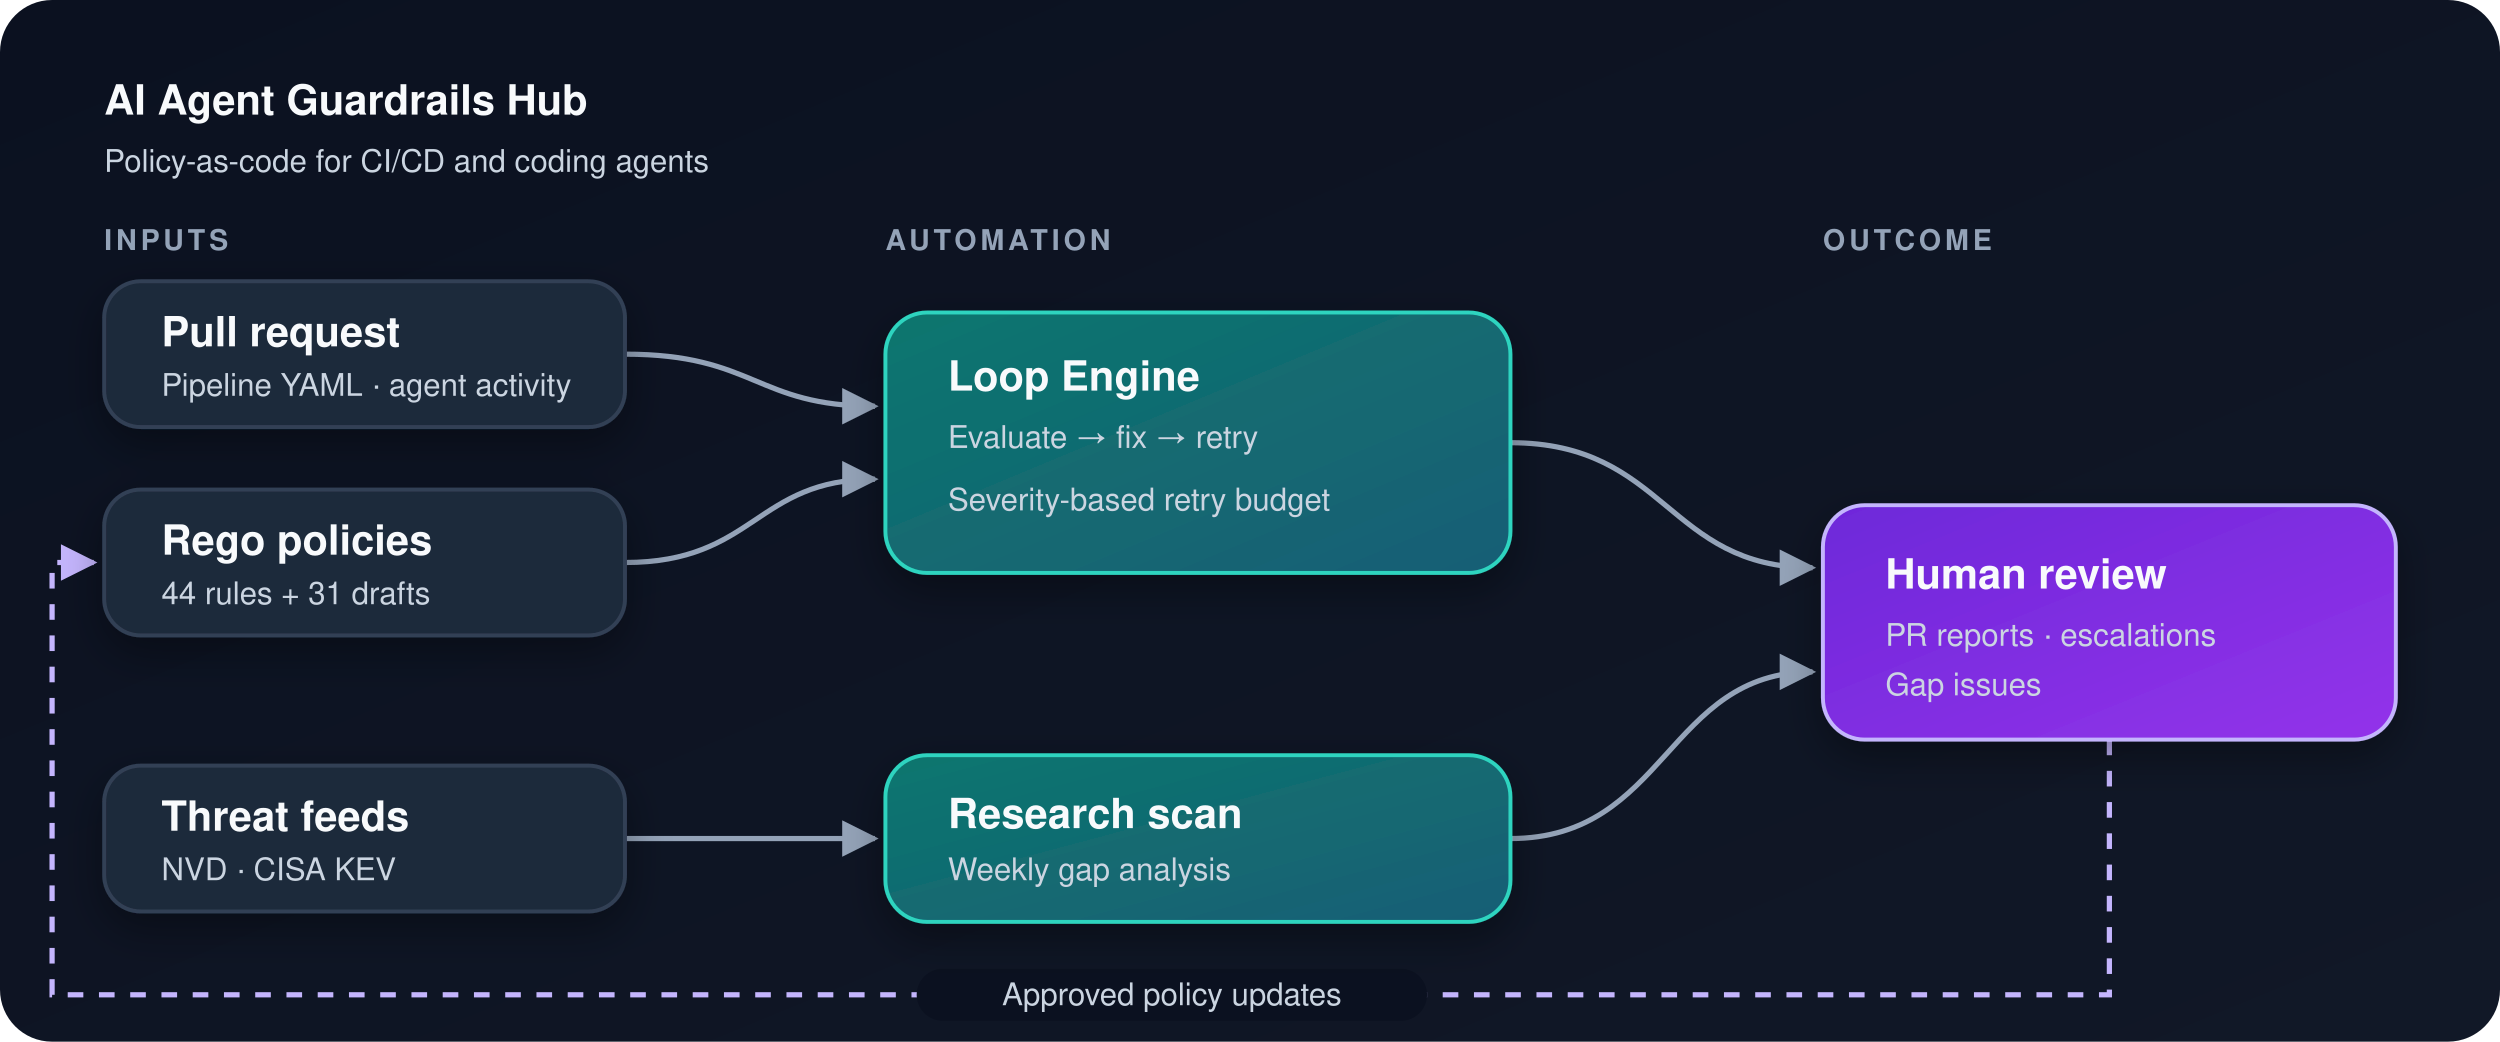
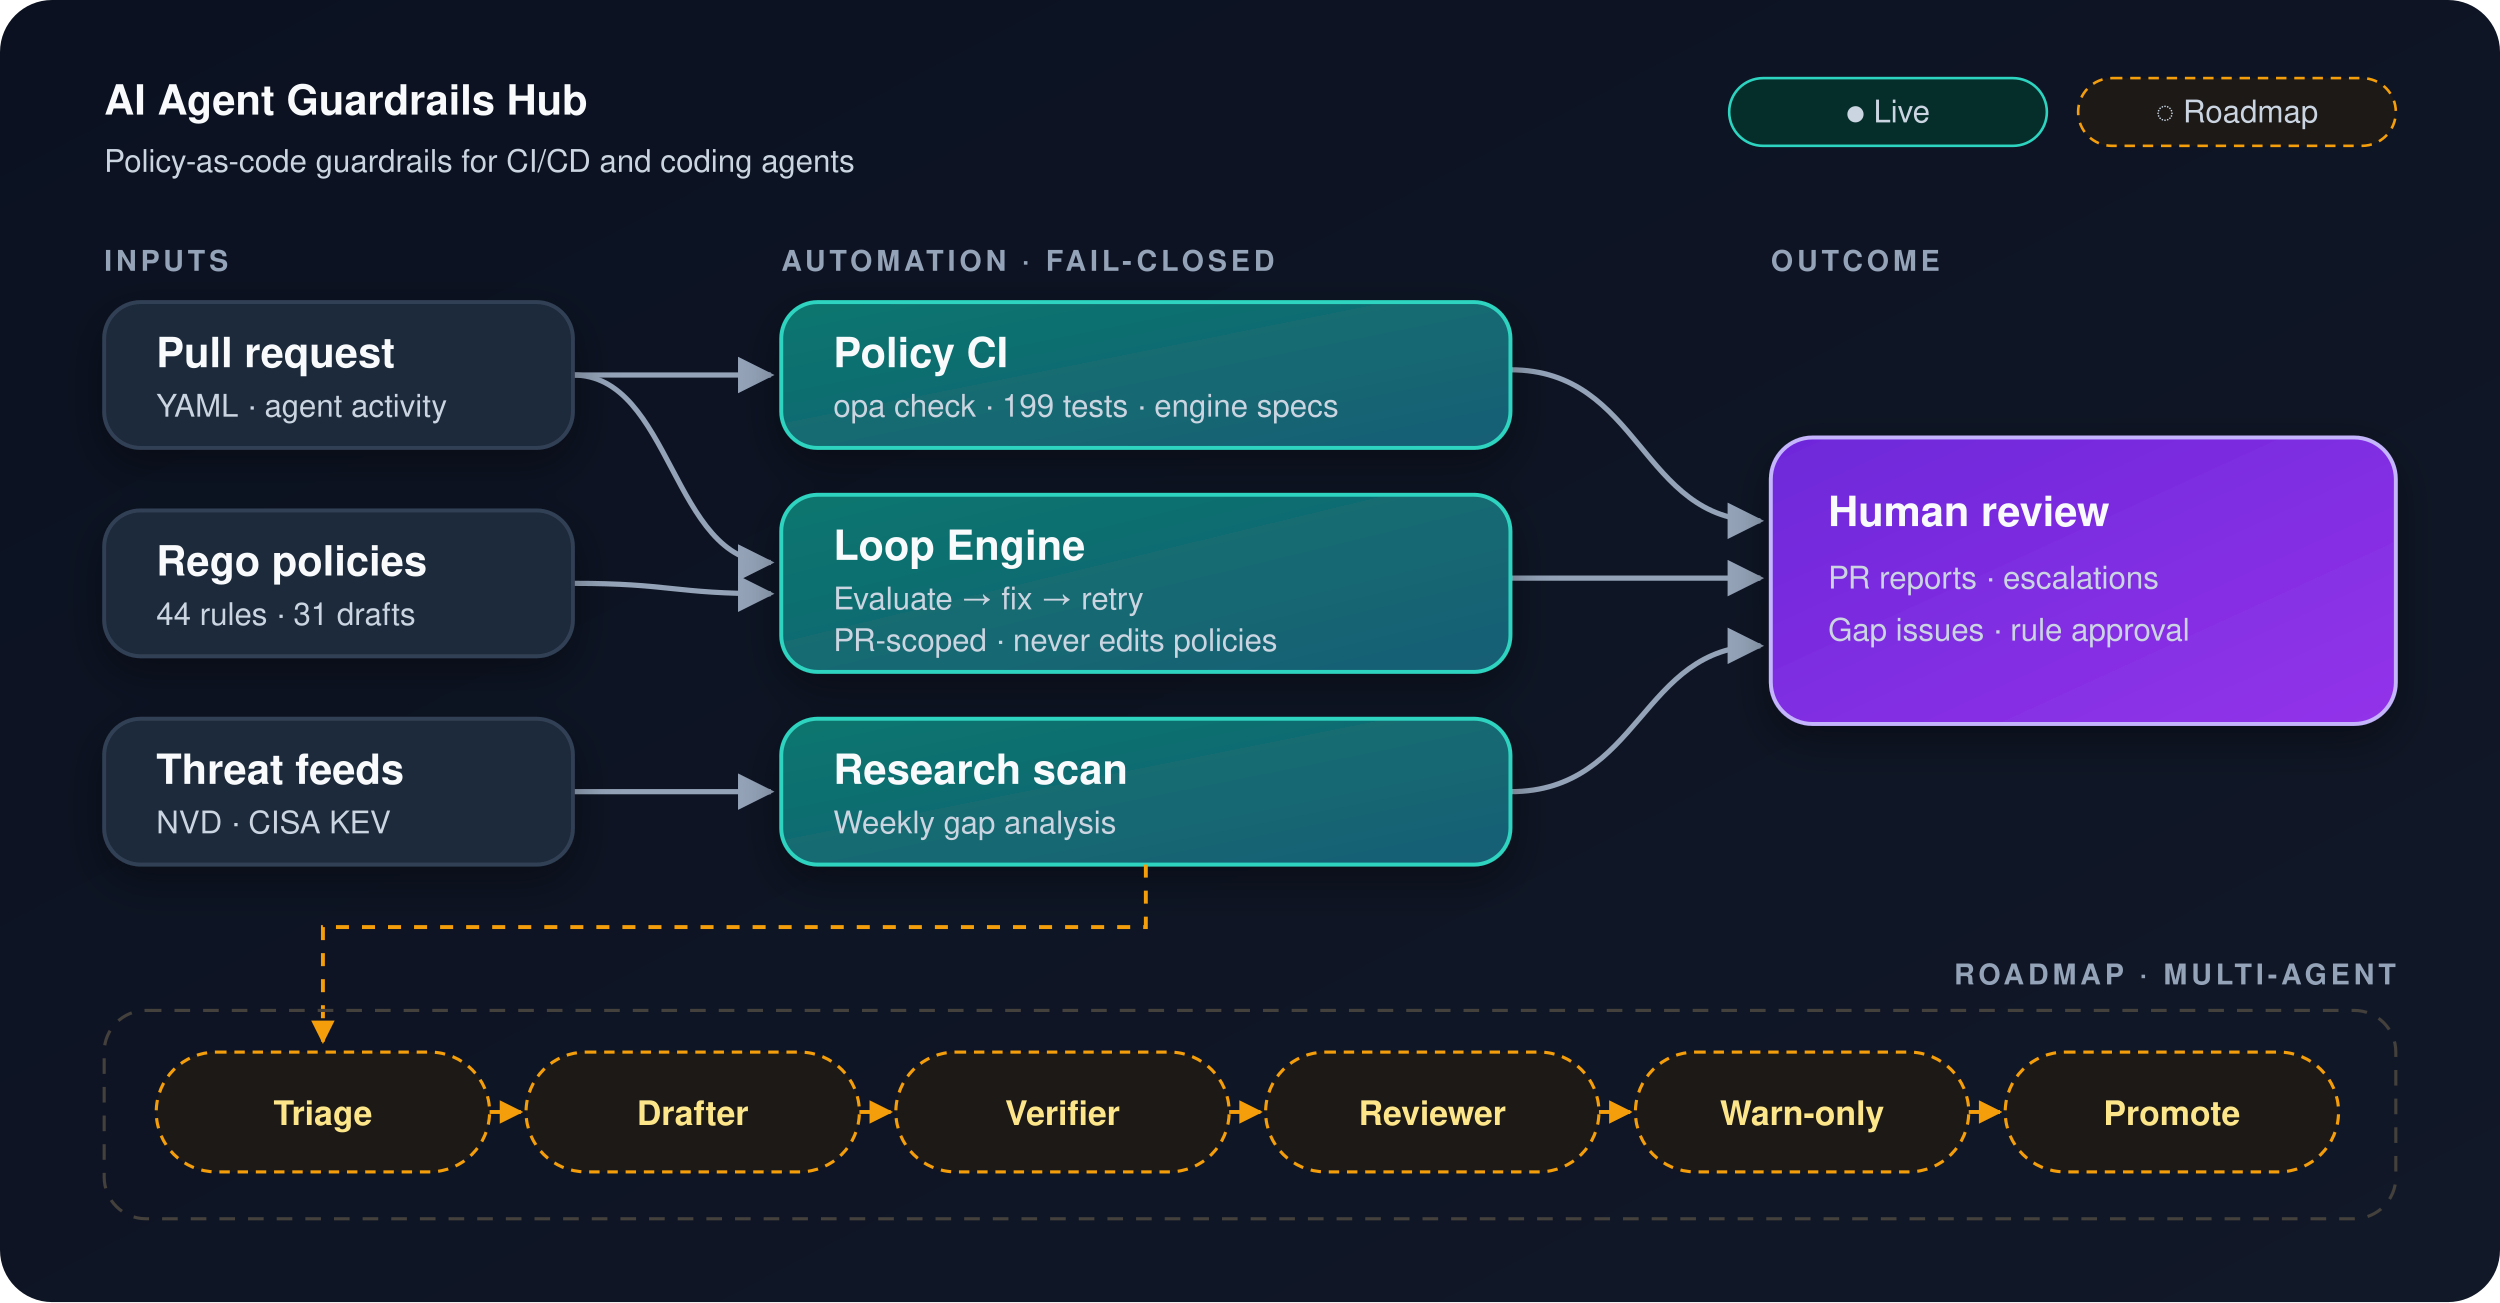
- <svg xmlns="http://www.w3.org/2000/svg" width="960" height="400" viewBox="0 0 960 400" role="img" aria-labelledby="title desc">
+ <svg xmlns="http://www.w3.org/2000/svg" width="960" height="500" viewBox="0 0 960 500" role="img" aria-labelledby="title desc">
  <defs>
    <linearGradient id="bg" x1="0" y1="0" x2="1" y2="1">
      <stop offset="0" stop-color="#0b1120" />
      <stop offset="1" stop-color="#111827" />
    </linearGradient>
    <linearGradient id="engine" x1="0" y1="0" x2="1" y2="1">
      <stop offset="0" stop-color="#0f766e" />
      <stop offset="1" stop-color="#155e75" />
    </linearGradient>
    <linearGradient id="human" x1="0" y1="0" x2="1" y2="1">
      <stop offset="0" stop-color="#6d28d9" />
      <stop offset="1" stop-color="#9333ea" />
    </linearGradient>
-     <filter id="shadow" x="-20%" y="-20%" width="140%" height="150%">
+     <filter id="shadow" x="-20%" y="-20%" width="140%" height="160%">
      <feDropShadow dx="0" dy="6" stdDeviation="8" flood-color="#000" flood-opacity="0.35" />
    </filter>
    <marker id="arrow" viewBox="0 0 10 10" refX="9" refY="5" markerWidth="7" markerHeight="7" orient="auto-start-reverse">
      <path d="M0 0 L10 5 L0 10 z" fill="#94a3b8" />
    </marker>
-     <marker id="arrowAccent" viewBox="0 0 10 10" refX="9" refY="5" markerWidth="7" markerHeight="7" orient="auto-start-reverse">
-       <path d="M0 0 L10 5 L0 10 z" fill="#c4b5fd" />
+     <marker id="arrowMuted" viewBox="0 0 10 10" refX="9" refY="5" markerWidth="6" markerHeight="6" orient="auto-start-reverse">
+       <path d="M0 0 L10 5 L0 10 z" fill="#f59e0b" />
    </marker>
    <style>
      text { font-family: -apple-system, BlinkMacSystemFont, "Segoe UI", Helvetica, Arial, sans-serif; }
      .label { fill: #f8fafc; font-size: 16px; font-weight: 600; }
      .sub { fill: #cbd5e1; font-size: 12px; }
      .tag { fill: #94a3b8; font-size: 11px; font-weight: 600; letter-spacing: 1.5px; }
      .card { fill: #1e293b; stroke: #334155; stroke-width: 1.5; }
      .flow { fill: none; stroke: #94a3b8; stroke-width: 2; }
-       .loop { fill: none; stroke: #c4b5fd; stroke-width: 2; stroke-dasharray: 6 6; }
+       .plan { fill: none; stroke: #f59e0b; stroke-width: 1.5; stroke-dasharray: 5 5; }
+       .pill { fill: #1c1917; stroke: #f59e0b; stroke-width: 1.2; stroke-dasharray: 4 3; }
+       .pilltext { fill: #fde68a; font-size: 13px; font-weight: 600; }
    </style>
  </defs>
-   <rect width="960" height="400" rx="20" fill="url(#bg)" />
+   <rect width="960" height="500" rx="20" fill="url(#bg)" />
  <text x="40" y="44" class="label" font-size="20">AI Agent Guardrails Hub</text>
-   <text x="40" y="66" class="sub">Policy-as-code for CI/CD and coding agents</text>
-   <text x="40" y="96" class="tag">INPUTS</text>
-   <text x="340" y="96" class="tag">AUTOMATION</text>
-   <text x="700" y="96" class="tag">OUTCOME</text>
-   <path class="flow" d="M240 136 C290 136 290 156 336 156" marker-end="url(#arrow)" />
-   <path class="flow" d="M240 216 C290 216 290 184 336 184" marker-end="url(#arrow)" />
-   <path class="flow" d="M240 322 H336" marker-end="url(#arrow)" />
-   <path class="flow" d="M580 170 C640 170 640 218 696 218" marker-end="url(#arrow)" />
-   <path class="flow" d="M580 322 C640 322 640 258 696 258" marker-end="url(#arrow)" />
-   <path class="loop" d="M810 284 V382 H20 V216 H36" marker-end="url(#arrowAccent)" />
-   <rect x="352" y="372" width="196" height="20" rx="10" fill="#0b1120" />
-   <text x="450" y="386" class="sub" text-anchor="middle" fill="#c4b5fd">Approved policy updates</text>
+   <text x="40" y="66" class="sub">Policy-as-code guardrails for CI/CD and coding agents</text>
+   <rect x="664" y="30" width="122" height="26" rx="13" fill="#052e2b" stroke="#2dd4bf" />
+   <text x="725" y="47" class="sub" text-anchor="middle" fill="#99f6e4">● Live</text>
+   <rect x="798" y="30" width="122" height="26" rx="13" fill="#1c1917" stroke="#f59e0b" stroke-dasharray="4 3" />
+   <text x="859" y="47" class="sub" text-anchor="middle" fill="#fde68a">◌ Roadmap</text>
+   <text x="40" y="104" class="tag">INPUTS</text>
+   <text x="300" y="104" class="tag">AUTOMATION · FAIL-CLOSED</text>
+   <text x="680" y="104" class="tag">OUTCOME</text>
+   <path class="flow" d="M220 144 H296" marker-end="url(#arrow)" />
+   <path class="flow" d="M220 144 C258 144 258 216 296 216" marker-end="url(#arrow)" />
+   <path class="flow" d="M220 224 C258 224 258 228 296 228" marker-end="url(#arrow)" />
+   <path class="flow" d="M220 304 H296" marker-end="url(#arrow)" />
+   <path class="flow" d="M580 142 C630 142 630 200 676 200" marker-end="url(#arrow)" />
+   <path class="flow" d="M580 222 H676" marker-end="url(#arrow)" />
+   <path class="flow" d="M580 304 C630 304 630 248 676 248" marker-end="url(#arrow)" />
  <g filter="url(#shadow)">
-     <rect class="card" x="40" y="108" width="200" height="56" rx="14" />
-     <rect class="card" x="40" y="188" width="200" height="56" rx="14" />
-     <rect class="card" x="40" y="294" width="200" height="56" rx="14" />
+     <rect class="card" x="40" y="116" width="180" height="56" rx="14" />
+     <rect class="card" x="40" y="196" width="180" height="56" rx="14" />
+     <rect class="card" x="40" y="276" width="180" height="56" rx="14" />
  </g>
-   <text x="62" y="133" class="label">Pull request</text>
-   <text x="62" y="152" class="sub">Pipeline YAML · agent activity</text>
-   <text x="62" y="213" class="label">Rego policies</text>
-   <text x="62" y="232" class="sub">44 rules + 31 drafts</text>
-   <text x="62" y="319" class="label">Threat feeds</text>
-   <text x="62" y="338" class="sub">NVD · CISA KEV</text>
+   <text x="60" y="141" class="label">Pull request</text>
+   <text x="60" y="160" class="sub">YAML · agent activity</text>
+   <text x="60" y="221" class="label">Rego policies</text>
+   <text x="60" y="240" class="sub">44 rules · 31 drafts</text>
+   <text x="60" y="301" class="label">Threat feeds</text>
+   <text x="60" y="320" class="sub">NVD · CISA KEV</text>
  <g filter="url(#shadow)">
-     <rect x="340" y="120" width="240" height="100" rx="16" fill="url(#engine)" stroke="#2dd4bf" stroke-width="1.5" />
-     <rect x="340" y="290" width="240" height="64" rx="16" fill="url(#engine)" stroke="#2dd4bf" stroke-width="1.5" />
+     <rect x="300" y="116" width="280" height="56" rx="14" fill="url(#engine)" stroke="#2dd4bf" stroke-width="1.5" />
+     <rect x="300" y="190" width="280" height="68" rx="14" fill="url(#engine)" stroke="#2dd4bf" stroke-width="1.5" />
+     <rect x="300" y="276" width="280" height="56" rx="14" fill="url(#engine)" stroke="#2dd4bf" stroke-width="1.5" />
  </g>
-   <text x="364" y="150" class="label">Loop Engine</text>
-   <text x="364" y="172" class="sub" fill="#ccfbf1">Evaluate → fix → retry</text>
-   <text x="364" y="196" class="sub" fill="#99f6e4">Severity-based retry budget</text>
-   <text x="364" y="318" class="label">Research scan</text>
-   <text x="364" y="338" class="sub" fill="#ccfbf1">Weekly gap analysis</text>
-   <rect x="700" y="194" width="220" height="90" rx="16" fill="url(#human)" stroke="#c4b5fd" stroke-width="1.5" filter="url(#shadow)" />
-   <text x="724" y="226" class="label">Human review</text>
-   <text x="724" y="248" class="sub" fill="#ede9fe">PR reports · escalations</text>
-   <text x="724" y="267" class="sub" fill="#ede9fe">Gap issues</text>
+   <text x="320" y="141" class="label">Policy CI</text>
+   <text x="320" y="160" class="sub" fill="#ccfbf1">opa check · 199 tests · engine specs</text>
+   <text x="320" y="215" class="label">Loop Engine</text>
+   <text x="320" y="234" class="sub" fill="#ccfbf1">Evaluate → fix → retry</text>
+   <text x="320" y="250" class="sub" fill="#99f6e4">PR-scoped · never edits policies</text>
+   <text x="320" y="301" class="label">Research scan</text>
+   <text x="320" y="320" class="sub" fill="#ccfbf1">Weekly gap analysis</text>
+   <rect x="680" y="168" width="240" height="110" rx="16" fill="url(#human)" stroke="#c4b5fd" stroke-width="1.5" filter="url(#shadow)" />
+   <text x="702" y="202" class="label">Human review</text>
+   <text x="702" y="226" class="sub" fill="#ede9fe">PR reports · escalations</text>
+   <text x="702" y="246" class="sub" fill="#ede9fe">Gap issues · rule approval</text>
+   <path class="plan" d="M440 332 V356 H124 V400" marker-end="url(#arrowMuted)" />
+   <text x="920" y="378" class="tag" text-anchor="end">ROADMAP · MULTI-AGENT</text>
+   <rect x="40" y="388" width="880" height="80" rx="16" fill="none" stroke="#44403c" stroke-width="1.2" stroke-dasharray="6 5" />
+   <g>
+     <rect class="pill" x="60" y="404" width="128" height="46" rx="23" />
+     <text x="124" y="432" class="pilltext" text-anchor="middle">Triage</text>
+     <rect class="pill" x="202" y="404" width="128" height="46" rx="23" />
+     <text x="266" y="432" class="pilltext" text-anchor="middle">Drafter</text>
+     <rect class="pill" x="344" y="404" width="128" height="46" rx="23" />
+     <text x="408" y="432" class="pilltext" text-anchor="middle">Verifier</text>
+     <rect class="pill" x="486" y="404" width="128" height="46" rx="23" />
+     <text x="550" y="432" class="pilltext" text-anchor="middle">Reviewer</text>
+     <rect class="pill" x="628" y="404" width="128" height="46" rx="23" />
+     <text x="692" y="432" class="pilltext" text-anchor="middle">Warn-only</text>
+     <rect class="pill" x="770" y="404" width="128" height="46" rx="23" />
+     <text x="834" y="432" class="pilltext" text-anchor="middle">Promote</text>
+   </g>
+   <g class="plan">
+     <path d="M188 427 H200" marker-end="url(#arrowMuted)" />
+     <path d="M330 427 H342" marker-end="url(#arrowMuted)" />
+     <path d="M472 427 H484" marker-end="url(#arrowMuted)" />
+     <path d="M614 427 H626" marker-end="url(#arrowMuted)" />
+     <path d="M756 427 H768" marker-end="url(#arrowMuted)" />
+   </g>
</svg>
